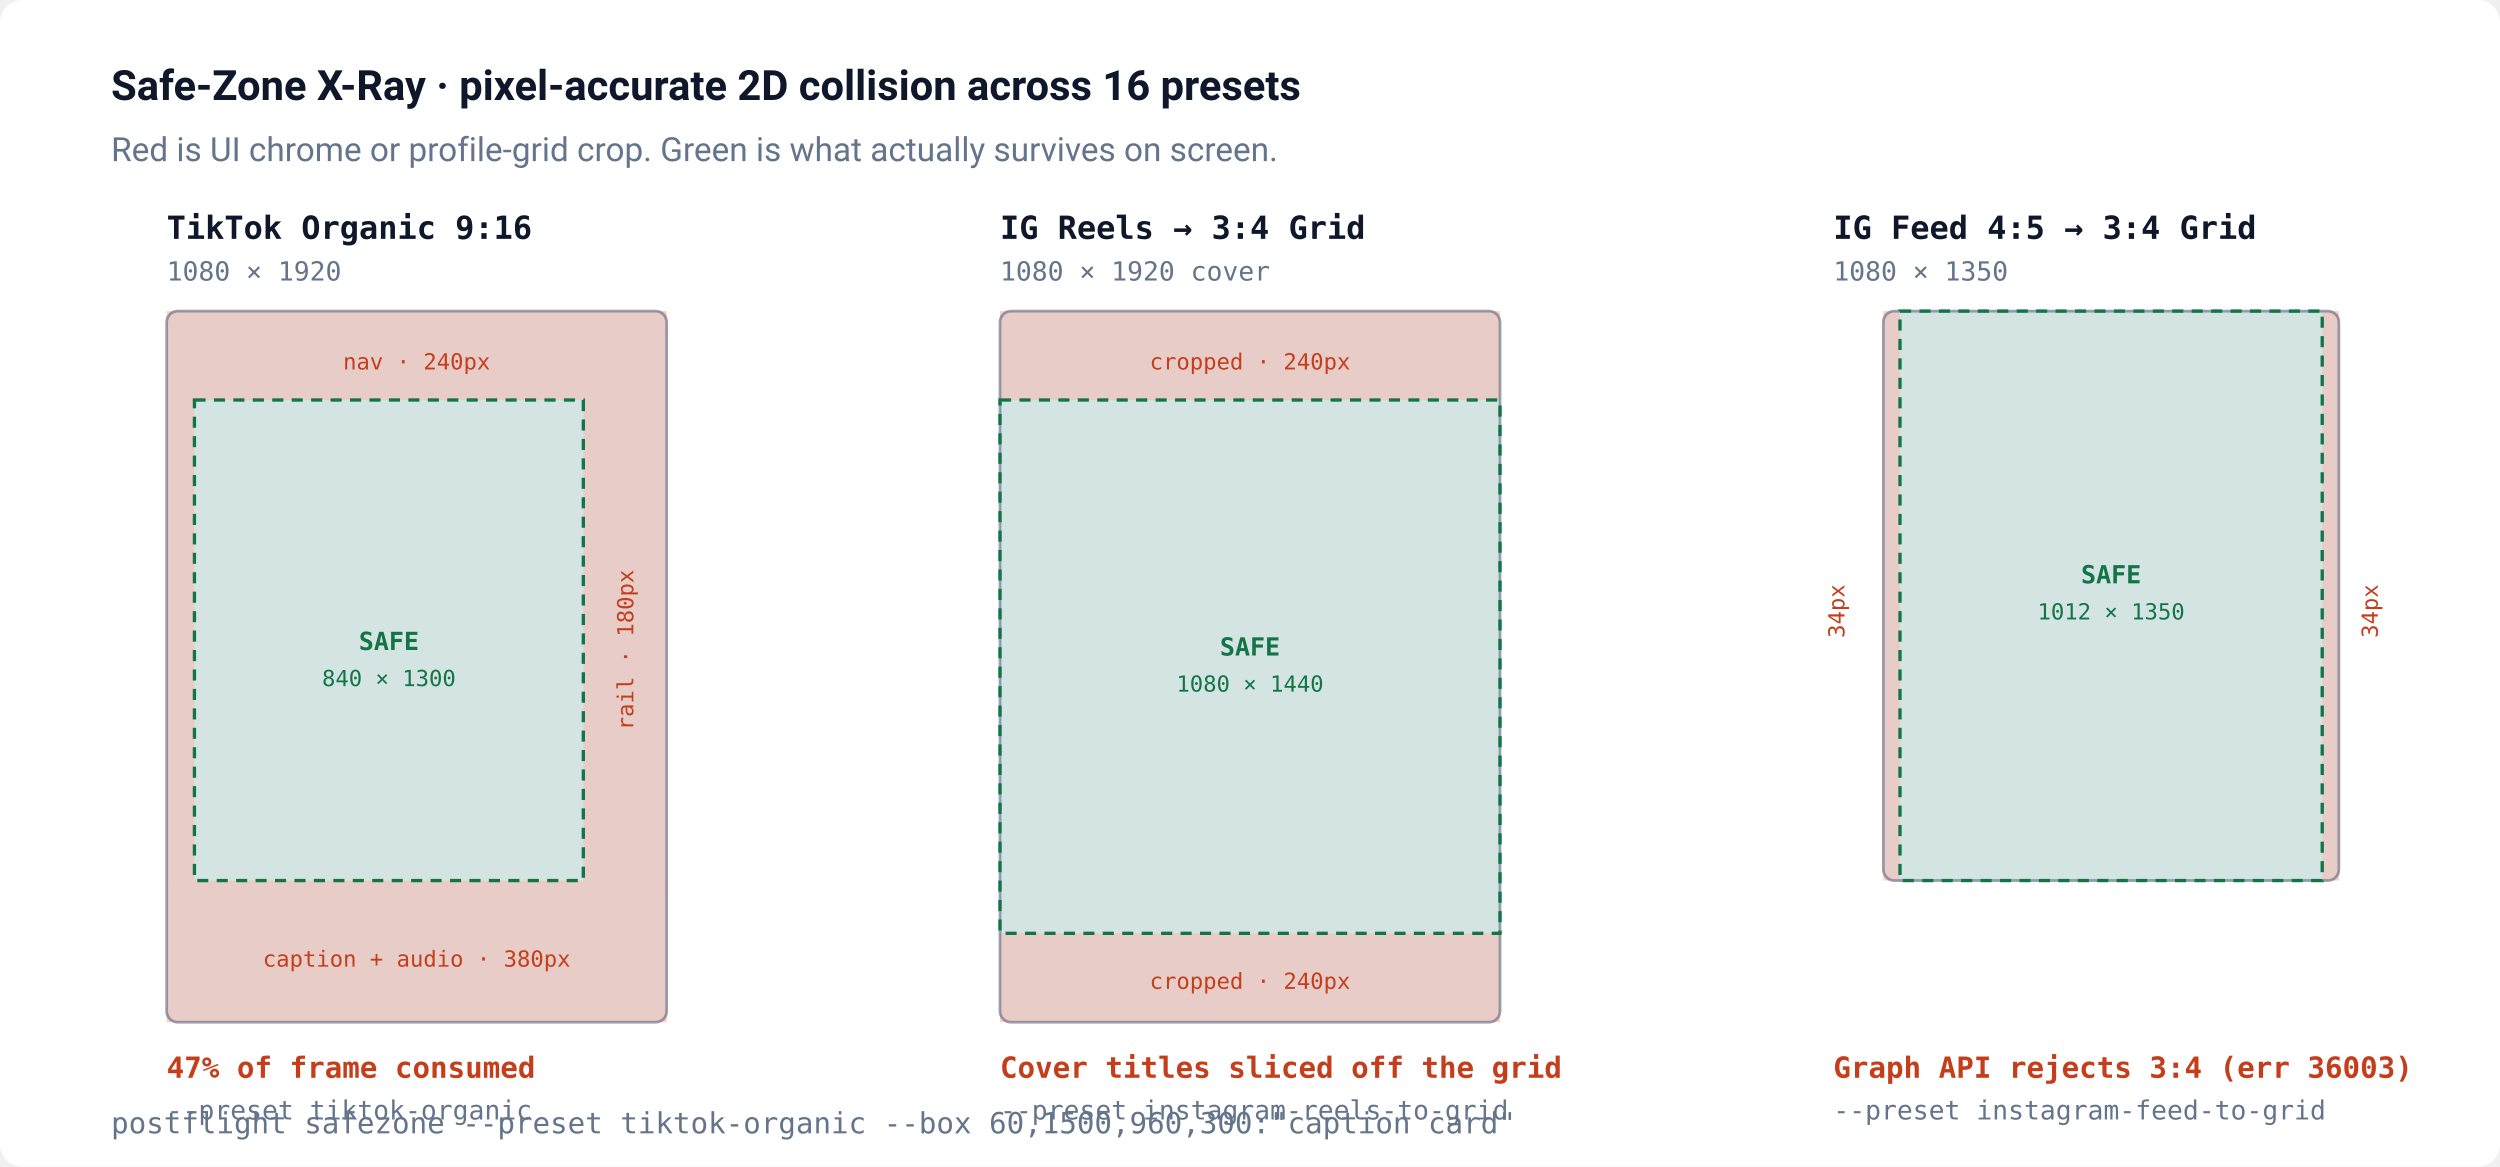
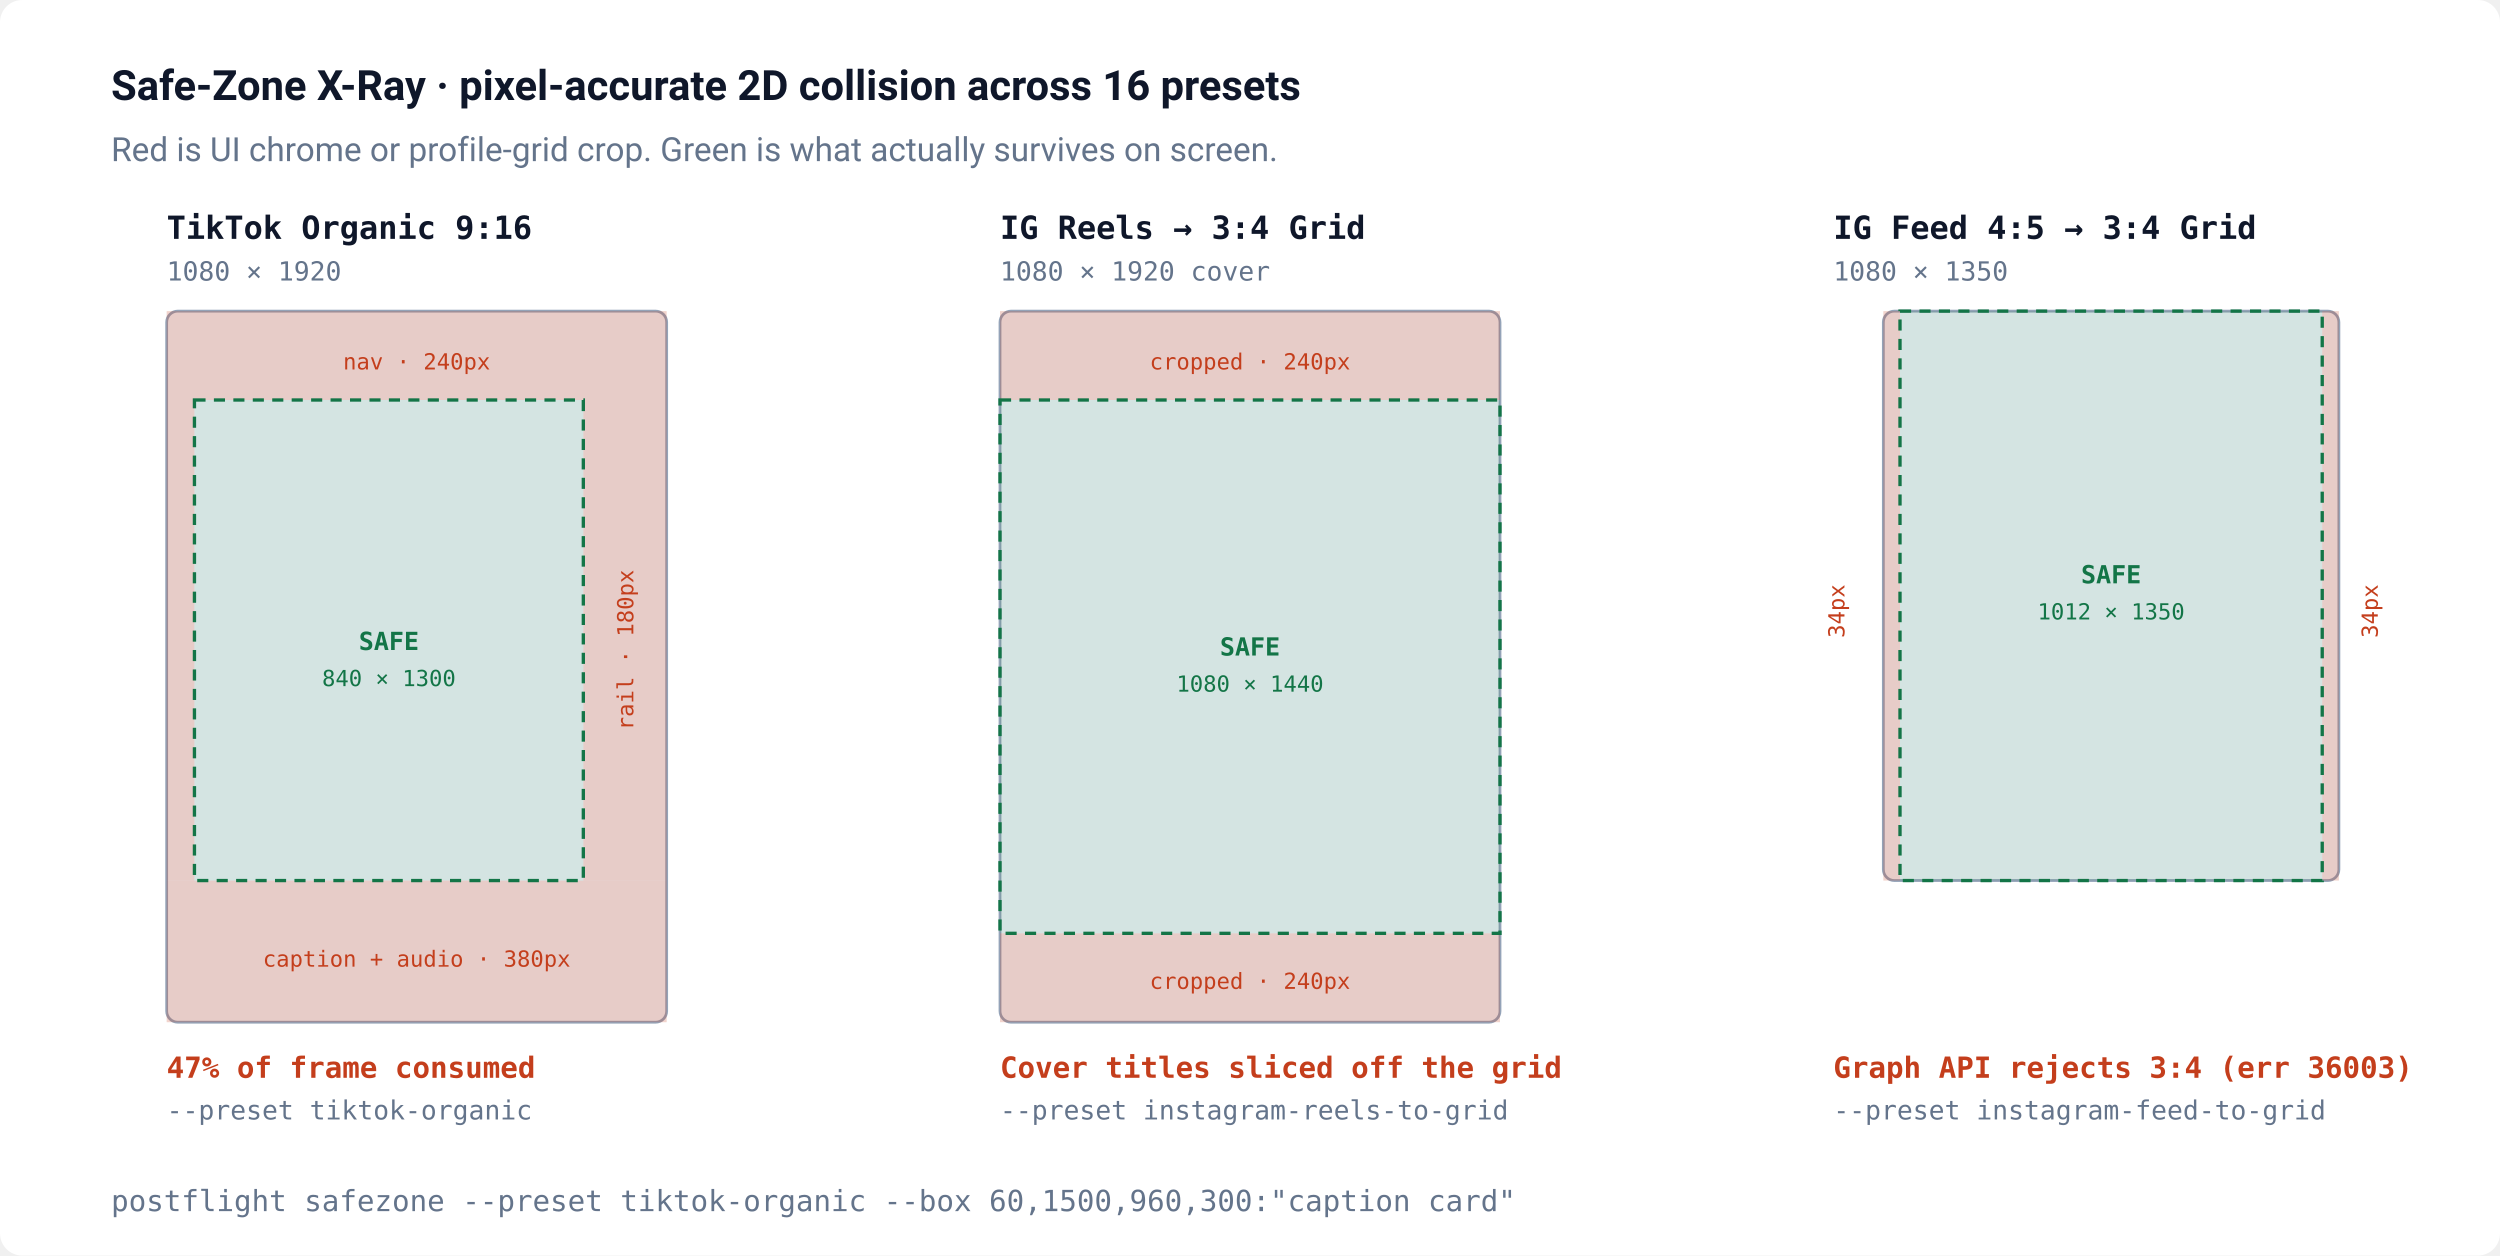
- <svg xmlns="http://www.w3.org/2000/svg" viewBox="0 0 900 420" width="900" height="420" role="img" aria-labelledby="stitle sdesc">
+ <svg xmlns="http://www.w3.org/2000/svg" viewBox="0 0 900 452" width="900" height="452" role="img" aria-labelledby="stitle sdesc">
  <style>
    .bg      { fill: #ffffff; }
    .frame   { fill: #f1f5f9; stroke: #94a3b8; }
    .chrome  { fill: #c43e1c; fill-opacity: 0.22; }
    .chromes { stroke: #c43e1c; stroke-opacity: 0.55; }
    .safe    { fill: #137547; fill-opacity: 0.13; stroke: #137547; }
    .t       { fill: #0f172a; font-family: ui-sans-serif, -apple-system, "Segoe UI", Roboto, Helvetica, Arial, sans-serif; }
    .t-dim   { fill: #64748b; }
    .mono    { font-family: ui-monospace, SFMono-Regular, Menlo, Consolas, monospace; }
    .bad     { fill: #c43e1c; }
    .good    { fill: #137547; }
    .h       { font-weight: 700; }
    @media (prefers-color-scheme: dark) {
      .bg      { fill: #0d1117; }
      .frame   { fill: #161b22; stroke: #484f58; }
      .chrome  { fill: #f85149; fill-opacity: 0.26; }
      .chromes { stroke: #f85149; stroke-opacity: 0.6; }
      .safe    { fill: #3fb950; fill-opacity: 0.16; stroke: #3fb950; }
      .t       { fill: #e6edf3; }
      .t-dim   { fill: #8b949e; }
      .bad     { fill: #f85149; }
      .good    { fill: #3fb950; }
    }
  </style>
-   <rect class="bg" width="900" height="420" rx="8" />
+   <rect class="bg" width="900" height="452" rx="8" />
  <text class="t h" x="40" y="36" font-size="15">Safe-Zone X-Ray · pixel-accurate 2D collision across 16 presets</text>
  <text class="t t-dim" x="40" y="58" font-size="12">Red is UI chrome or profile-grid crop. Green is what actually survives on screen.</text>
  <g transform="translate(60,86)">
    <text class="t h mono" x="0" y="0" font-size="11.5">TikTok Organic 9:16</text>
    <text class="t t-dim mono" x="0" y="15" font-size="9.5">1080 × 1920</text>
    <rect class="frame" x="0" y="26" width="180" height="256" rx="4" stroke-width="1" />
    <rect class="chrome" x="0" y="26" width="180" height="32" />
    <rect class="chrome" x="0" y="231" width="180" height="51" />
    <rect class="chrome" x="0" y="58" width="10" height="173" />
    <rect class="chrome" x="150" y="58" width="30" height="173" />
    <rect class="safe" x="10" y="58" width="140" height="173" stroke-width="1.2" stroke-dasharray="4 3" />
    <text class="bad mono" x="90" y="47" font-size="8" text-anchor="middle">nav · 240px</text>
    <text class="bad mono" x="90" y="262" font-size="8" text-anchor="middle">caption + audio · 380px</text>
    <text class="bad mono" x="168" y="148" font-size="8" text-anchor="middle" transform="rotate(-90,168,148)">rail · 180px</text>
    <text class="good mono h" x="80" y="148" font-size="9" text-anchor="middle">SAFE</text>
    <text class="good mono" x="80" y="161" font-size="8" text-anchor="middle">840 × 1300</text>
    <text class="bad mono h" x="0" y="302" font-size="10.5">47% of frame consumed</text>
    <text class="t t-dim mono" x="0" y="317" font-size="9.5">--preset tiktok-organic</text>
  </g>
  <g transform="translate(360,86)">
    <text class="t h mono" x="0" y="0" font-size="11.5">IG Reels → 3:4 Grid</text>
    <text class="t t-dim mono" x="0" y="15" font-size="9.5">1080 × 1920 cover</text>
    <rect class="frame" x="0" y="26" width="180" height="256" rx="4" stroke-width="1" />
    <rect class="chrome" x="0" y="26" width="180" height="32" />
    <rect class="chrome" x="0" y="250" width="180" height="32" />
    <rect class="safe" x="0" y="58" width="180" height="192" stroke-width="1.2" stroke-dasharray="4 3" />
    <text class="bad mono" x="90" y="47" font-size="8" text-anchor="middle">cropped · 240px</text>
    <text class="bad mono" x="90" y="270" font-size="8" text-anchor="middle">cropped · 240px</text>
    <text class="good mono h" x="90" y="150" font-size="9" text-anchor="middle">SAFE</text>
    <text class="good mono" x="90" y="163" font-size="8" text-anchor="middle">1080 × 1440</text>
    <text class="bad mono h" x="0" y="302" font-size="10.5">Cover titles sliced off the grid</text>
    <text class="t t-dim mono" x="0" y="317" font-size="9.5">--preset instagram-reels-to-grid</text>
  </g>
  <g transform="translate(660,86)">
    <text class="t h mono" x="0" y="0" font-size="11.5">IG Feed 4:5 → 3:4 Grid</text>
    <text class="t t-dim mono" x="0" y="15" font-size="9.5">1080 × 1350</text>
    <rect class="frame" x="18" y="26" width="164" height="205" rx="4" stroke-width="1" />
    <rect class="chrome" x="18" y="26" width="6" height="205" />
    <rect class="chrome" x="176" y="26" width="6" height="205" />
    <rect class="safe" x="24" y="26" width="152" height="205" stroke-width="1.2" stroke-dasharray="4 3" />
    <text class="bad mono" x="4" y="134" font-size="8" text-anchor="middle" transform="rotate(-90,4,134)">34px</text>
    <text class="bad mono" x="196" y="134" font-size="8" text-anchor="middle" transform="rotate(-90,196,134)">34px</text>
    <text class="good mono h" x="100" y="124" font-size="9" text-anchor="middle">SAFE</text>
    <text class="good mono" x="100" y="137" font-size="8" text-anchor="middle">1012 × 1350</text>
    <text class="bad mono h" x="0" y="302" font-size="10.5">Graph API rejects 3:4 (err 36003)</text>
    <text class="t t-dim mono" x="0" y="317" font-size="9.5">--preset instagram-feed-to-grid</text>
  </g>
-   <text class="t t-dim mono" x="40" y="408" font-size="10.5">postflight safezone --preset tiktok-organic --box 60,1500,960,300:"caption card"</text>
+   <text class="t t-dim mono" x="40" y="436" font-size="10.5">postflight safezone --preset tiktok-organic --box 60,1500,960,300:"caption card"</text>
</svg>
